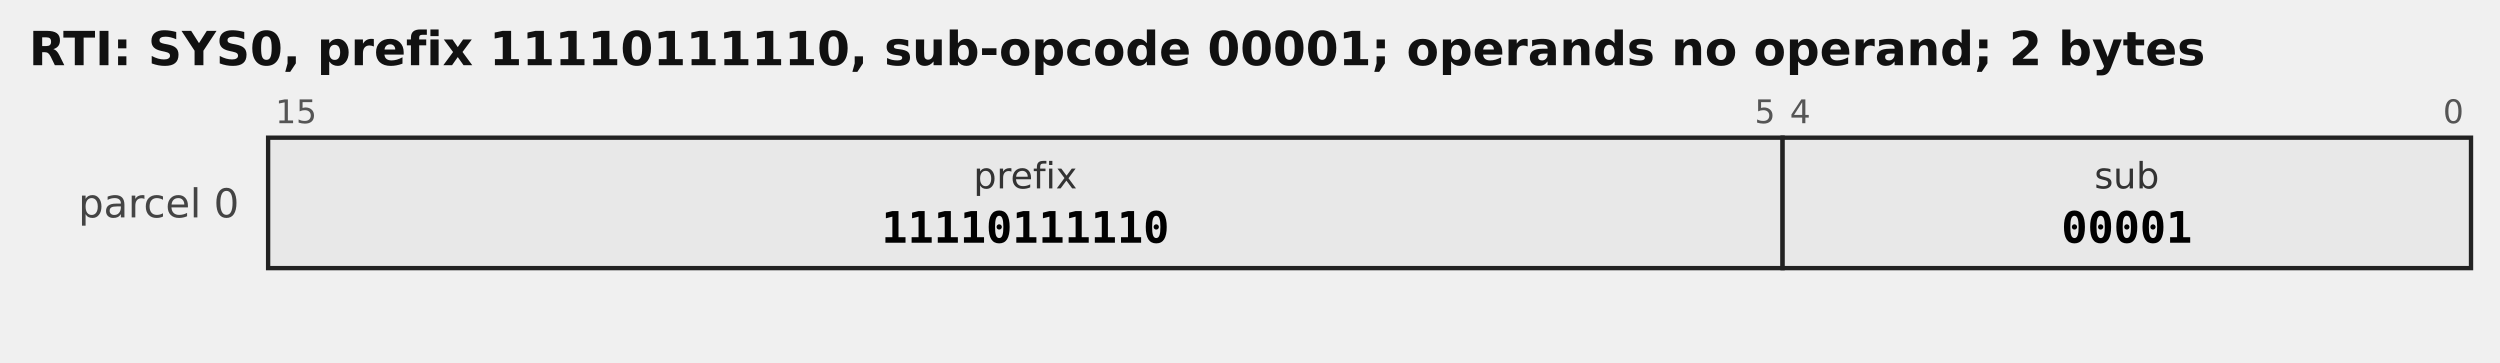
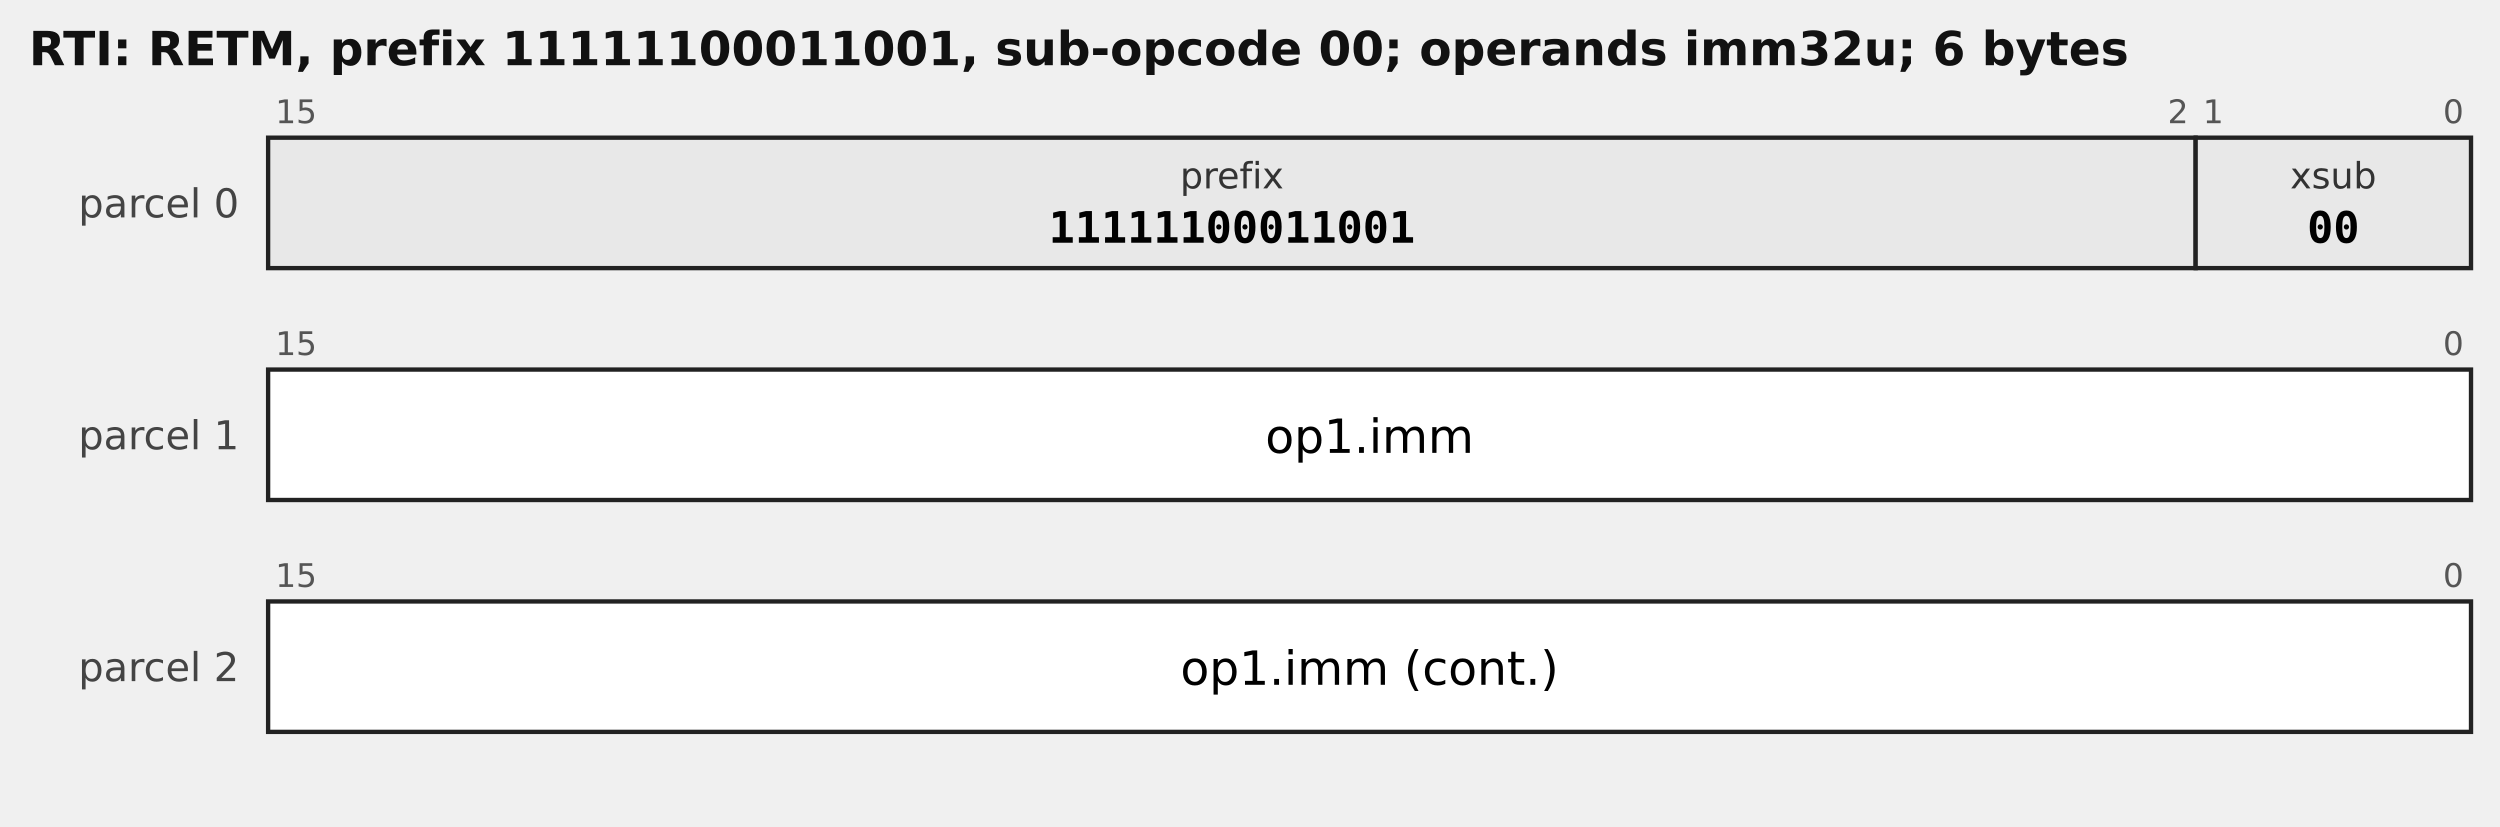
- <svg xmlns="http://www.w3.org/2000/svg" width="690" height="100" viewBox="0 0 690 100" font-family="DejaVu Sans, sans-serif">
-   <text x="8" y="18" font-size="13" font-weight="bold" fill="#111">RTI: SYS0, prefix 11110111110, sub-opcode 00001; operands no operand; 2 bytes</text>
+ <svg xmlns="http://www.w3.org/2000/svg" width="690" height="228" viewBox="0 0 690 228" font-family="DejaVu Sans, sans-serif">
+   <text x="8" y="18" font-size="13" font-weight="bold" fill="#111">RTI: RETM, prefix 11111100011001, sub-opcode 00; operands imm32u; 6 bytes</text>
  <text x="66" y="60" font-size="11" text-anchor="end" fill="#444">parcel 0</text>
-   <rect x="74" y="38" width="418" height="36" fill="#e8e8e8" stroke="#222" stroke-width="1.2" />
+   <rect x="74" y="38" width="532" height="36" fill="#e8e8e8" stroke="#222" stroke-width="1.2" />
  <text x="76" y="34" font-size="9" fill="#555" text-anchor="start">15</text>
-   <text x="490" y="34" font-size="9" fill="#555" text-anchor="end">5</text>
-   <text x="283.0" y="52" font-size="10.0" text-anchor="middle" font-family="DejaVu Sans, sans-serif" fill="#333">prefix</text>
-   <text x="283.0" y="67" font-size="12.0" text-anchor="middle" font-family="DejaVu Sans Mono, monospace" font-weight="bold">11110111110</text>
-   <rect x="492" y="38" width="190" height="36" fill="#e8e8e8" stroke="#222" stroke-width="1.2" />
-   <text x="494" y="34" font-size="9" fill="#555" text-anchor="start">4</text>
+   <text x="604" y="34" font-size="9" fill="#555" text-anchor="end">2</text>
+   <text x="340.0" y="52" font-size="10.0" text-anchor="middle" font-family="DejaVu Sans, sans-serif" fill="#333">prefix</text>
+   <text x="340.0" y="67" font-size="12.0" text-anchor="middle" font-family="DejaVu Sans Mono, monospace" font-weight="bold">11111100011001</text>
+   <rect x="606" y="38" width="76" height="36" fill="#e8e8e8" stroke="#222" stroke-width="1.2" />
+   <text x="608" y="34" font-size="9" fill="#555" text-anchor="start">1</text>
  <text x="680" y="34" font-size="9" fill="#555" text-anchor="end">0</text>
-   <text x="587.0" y="52" font-size="10.0" text-anchor="middle" font-family="DejaVu Sans, sans-serif" fill="#333">sub</text>
-   <text x="587.0" y="67" font-size="12.0" text-anchor="middle" font-family="DejaVu Sans Mono, monospace" font-weight="bold">00001</text>
+   <text x="644.0" y="52" font-size="10.0" text-anchor="middle" font-family="DejaVu Sans, sans-serif" fill="#333">xsub</text>
+   <text x="644.0" y="67" font-size="12.0" text-anchor="middle" font-family="DejaVu Sans Mono, monospace" font-weight="bold">00</text>
+   <text x="66" y="124" font-size="11" text-anchor="end" fill="#444">parcel 1</text>
+   <rect x="74" y="102" width="608" height="36" fill="#ffffff" stroke="#222" stroke-width="1.2" />
+   <text x="76" y="98" font-size="9" fill="#555" text-anchor="start">15</text>
+   <text x="680" y="98" font-size="9" fill="#555" text-anchor="end">0</text>
+   <text x="378.0" y="125" font-size="13.0" text-anchor="middle" font-family="DejaVu Sans, sans-serif">op1.imm</text>
+   <text x="66" y="188" font-size="11" text-anchor="end" fill="#444">parcel 2</text>
+   <rect x="74" y="166" width="608" height="36" fill="#ffffff" stroke="#222" stroke-width="1.2" />
+   <text x="76" y="162" font-size="9" fill="#555" text-anchor="start">15</text>
+   <text x="680" y="162" font-size="9" fill="#555" text-anchor="end">0</text>
+   <text x="378.0" y="189" font-size="13.0" text-anchor="middle" font-family="DejaVu Sans, sans-serif">op1.imm (cont.)</text>
</svg>
